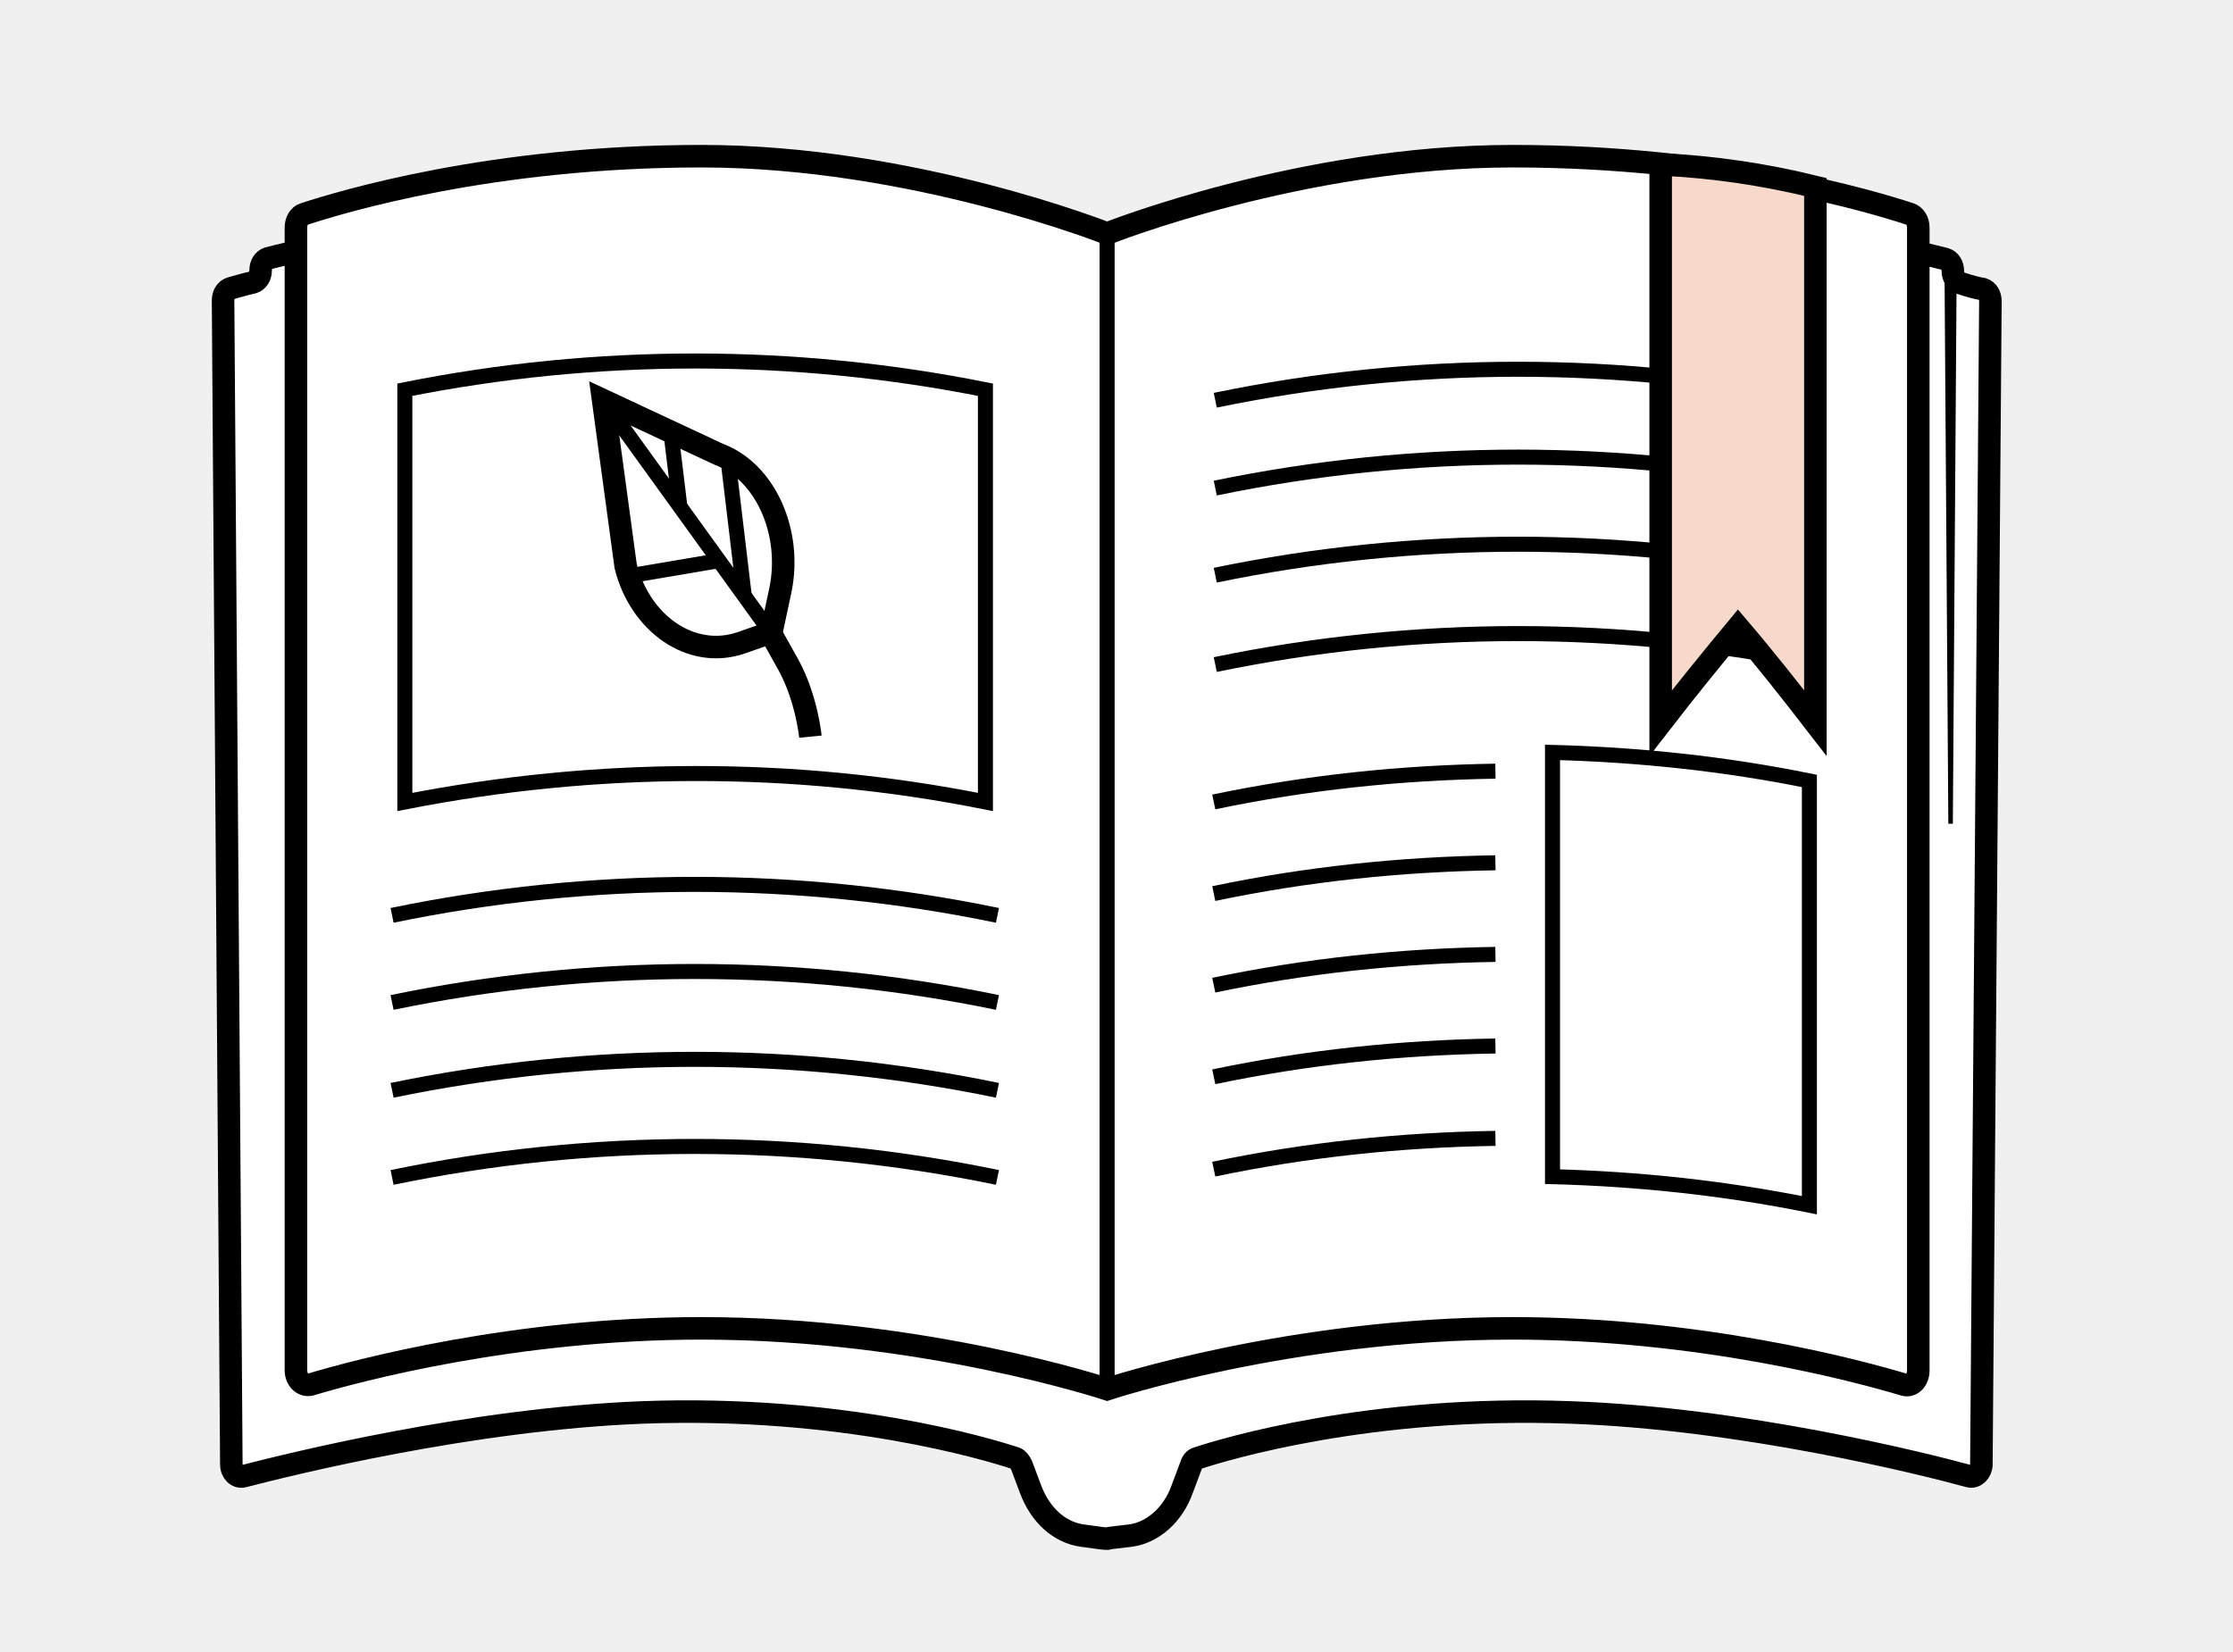
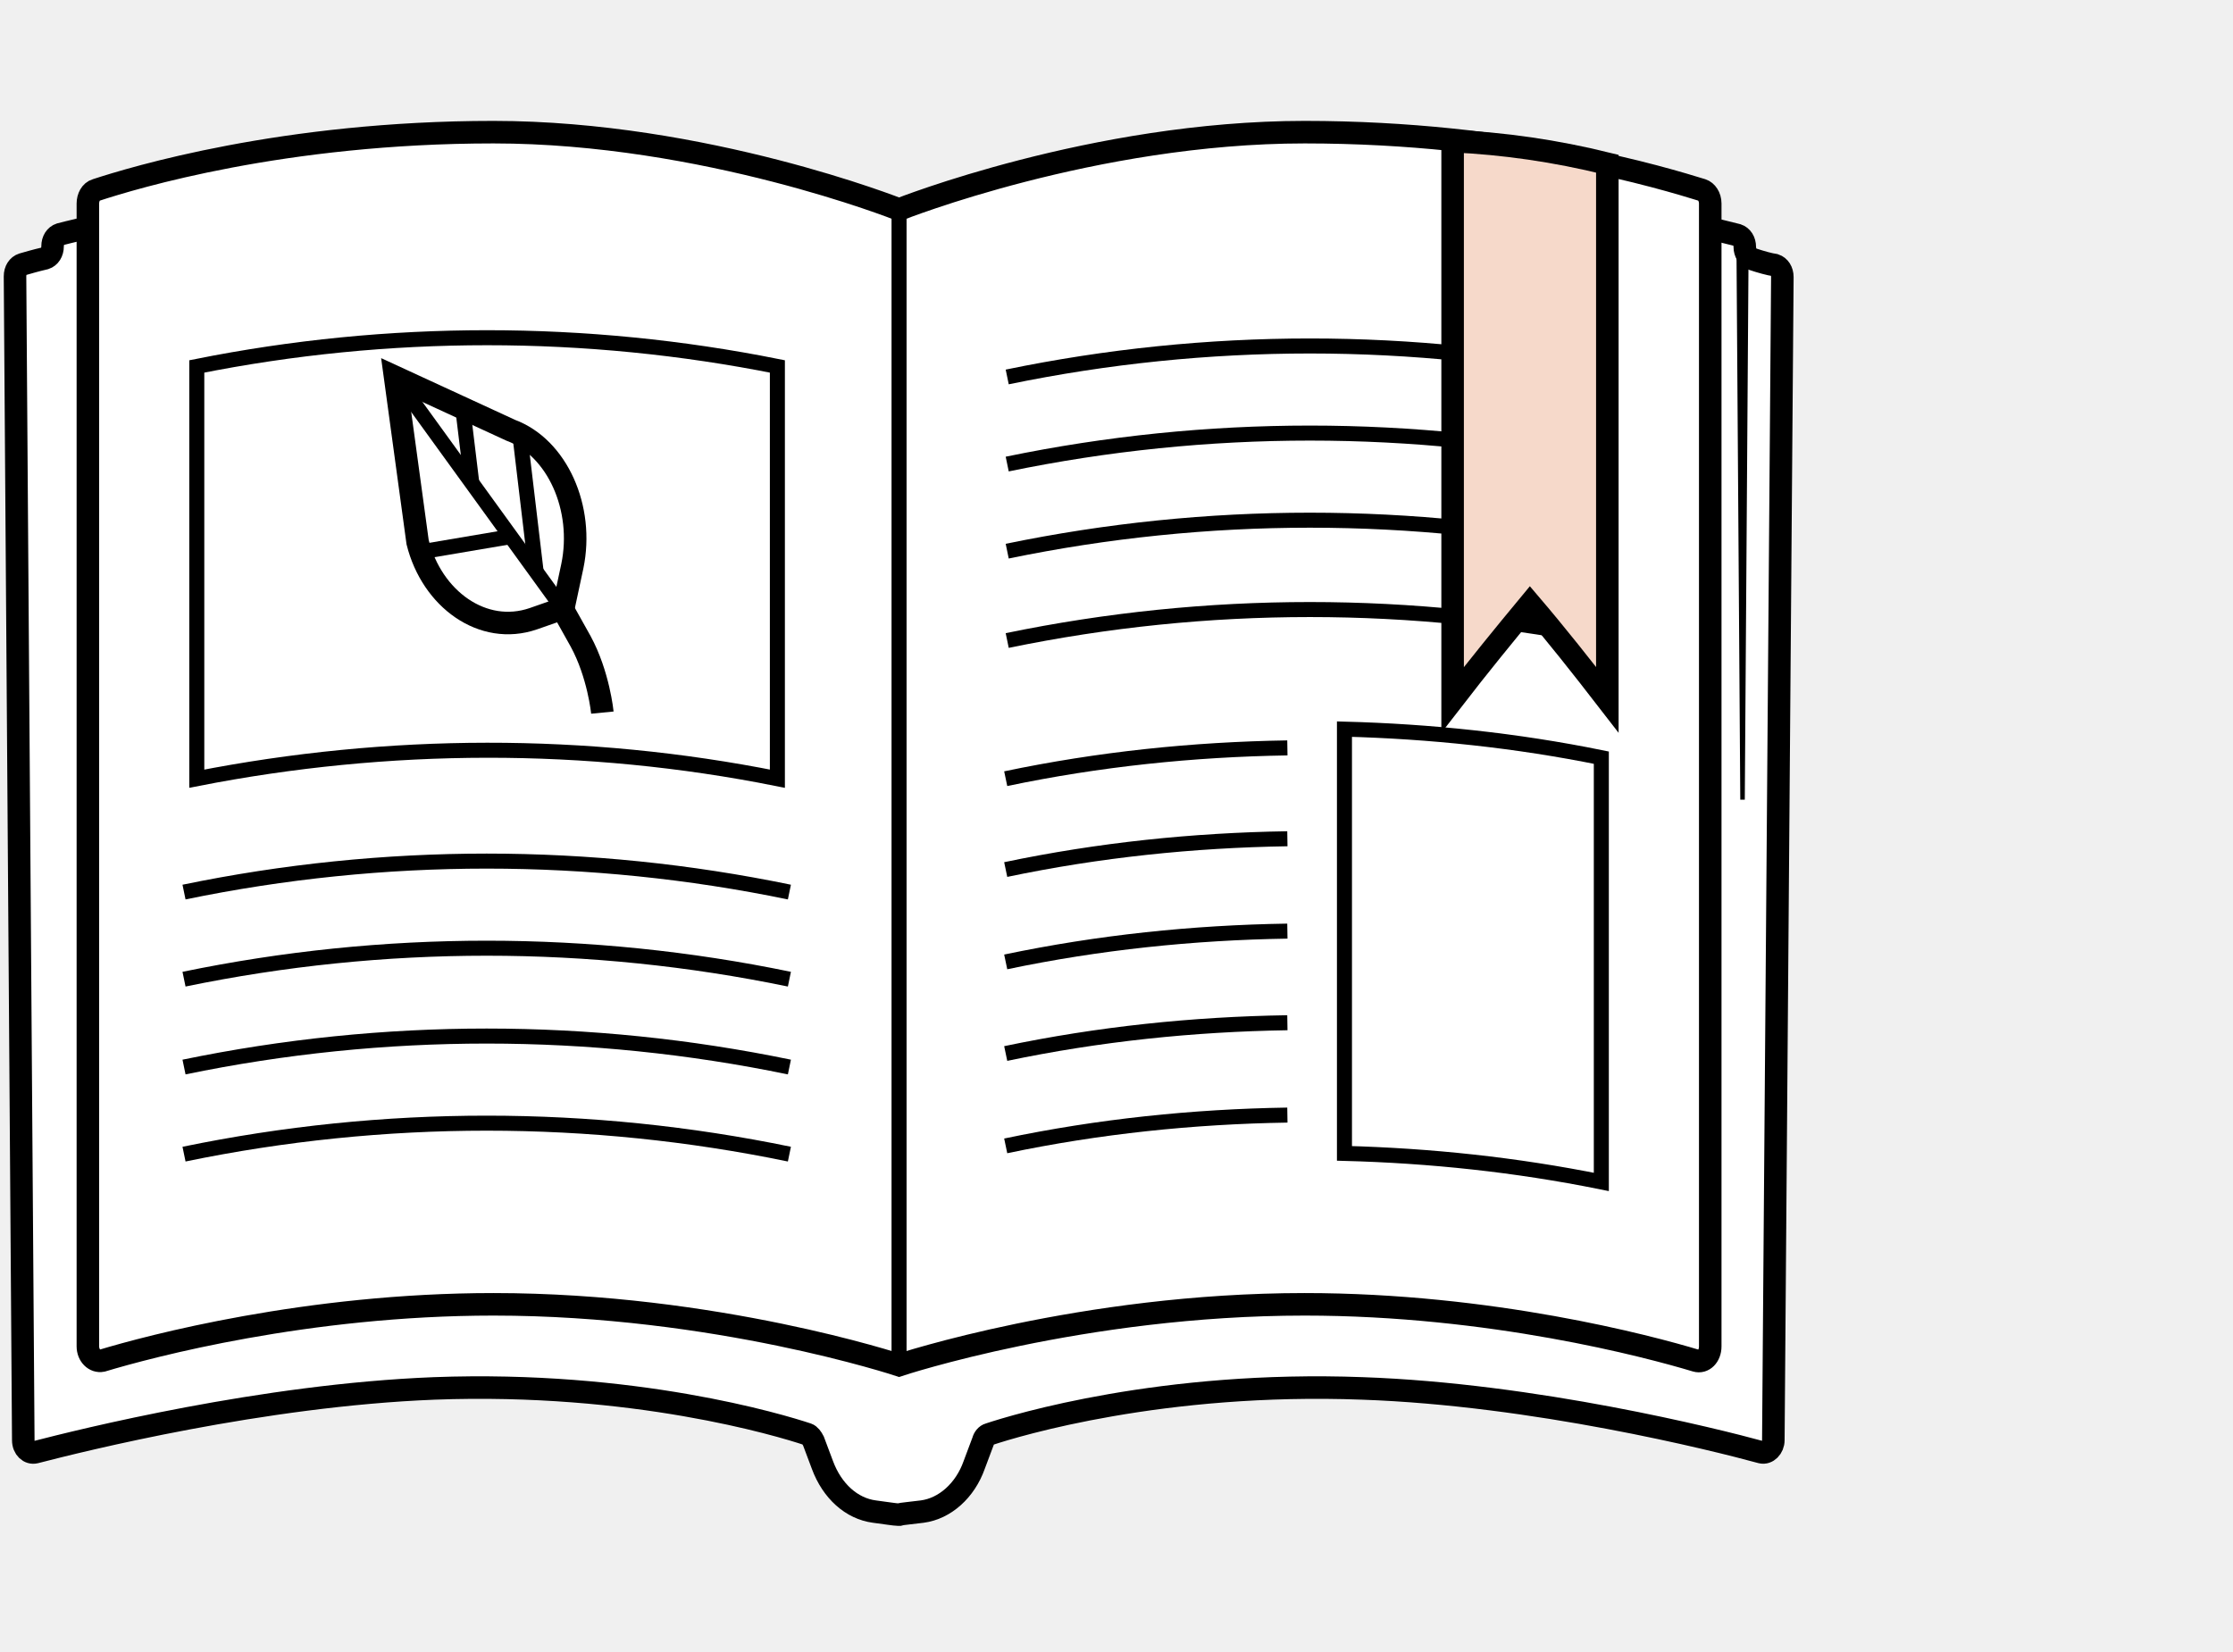
<svg xmlns="http://www.w3.org/2000/svg" version="1.1" id="레이어_1" x="0px" y="0px" viewBox="0 0 297.3 220" style="enable-background:new 0 0 297.3 220;" xml:space="preserve">
  <style type="text/css">
	.st0{fill:#FFFFFF;stroke:#000000;stroke-width:3;stroke-miterlimit:10;}
	.st1{fill:none;}
	.st2{fill:none;stroke:#000000;stroke-width:2;stroke-miterlimit:10;}
	.st3{fill:#F6D9CA;}
	.st4{fill:none;stroke:#000000;stroke-width:3;stroke-miterlimit:10;}
</style>
  <g id="Layer_1">
</g>
  <g id="Layer_2">
    <g>
      <g>
-         <path class="st0" d="M147.4,184.9V32.6c0-0.8,0.5-1.5,1.2-1.6c6-0.5,33.3-2.7,57.6-2.6c28.2,0.1,48.2,4.9,52.8,6.1     c0.6,0.2,1,0.8,1,1.6l0,0c0,0.7,0.4,1.4,1,1.6c1.2,0.4,2.3,0.7,3,0.8c0.6,0.2,1,0.8,1,1.6L263.8,195c0,1-0.8,1.8-1.6,1.6     c-6.2-1.7-30.2-7.7-53.1-8.5c-26.6-1-46.1,4.9-49.7,6.1c-0.4,0.1-0.7,0.5-0.8,0.9l-1.2,3.2c-1.2,3.4-3.9,5.8-6.9,6.2     c-1.5,0.2-2.8,0.3-3.1,0.4c-0.1,0-0.1,0-0.2,0c-0.3,0-1.6-0.2-3.1-0.4c-3-0.4-5.6-2.7-6.9-6.2l-1.2-3.2c-0.2-0.4-0.5-0.8-0.8-0.9     c-3.6-1.2-23.1-7.1-49.7-6.1c-22.9,0.9-46.9,6.9-53.1,8.5c-0.8,0.2-1.6-0.5-1.6-1.6L29.7,40c0-0.8,0.4-1.4,1-1.6     c0.7-0.2,1.7-0.5,3-0.8c0.6-0.2,1-0.8,1-1.6l0,0c0-0.8,0.4-1.4,1-1.6c4.6-1.2,24.7-5.9,52.8-6.1c24.3-0.1,51.6,2.1,57.6,2.6     c0.7,0.1,1.2,0.8,1.2,1.6L147.4,184.9" />
+         <path class="st0" d="M119.7,181.8V29.4c0-0.8,0.5-1.5,1.2-1.6c6-0.5,33.3-2.7,57.6-2.6c28.2,0.1,48.2,4.9,52.8,6.1     c0.6,0.2,1,0.8,1,1.6l0,0c0,0.7,0.4,1.4,1,1.6c1.2,0.4,2.3,0.7,3,0.8c0.6,0.2,1,0.8,1,1.6l-1.2,154.9c0,1-0.8,1.8-1.6,1.6     c-6.2-1.7-30.2-7.7-53.1-8.5c-26.6-1-46.1,4.9-49.7,6.1c-0.4,0.1-0.7,0.5-0.8,0.9l-1.2,3.2c-1.2,3.4-3.9,5.8-6.9,6.2     c-1.5,0.2-2.8,0.3-3.1,0.4c-0.1,0-0.1,0-0.2,0c-0.3,0-1.6-0.2-3.1-0.4c-3-0.4-5.6-2.7-6.9-6.2l-1.2-3.2c-0.2-0.4-0.5-0.8-0.8-0.9     c-3.6-1.2-23.1-7.1-49.7-6.1c-22.9,0.9-46.9,6.9-53.1,8.5c-0.8,0.2-1.6-0.5-1.6-1.6L2,36.8c0-0.8,0.4-1.4,1-1.6     c0.7-0.2,1.7-0.5,3-0.8c0.6-0.2,1-0.8,1-1.6l0,0c0-0.8,0.4-1.4,1-1.6c4.6-1.2,24.7-5.9,52.8-6.1c24.3-0.1,51.6,2.1,57.6,2.6     c0.7,0.1,1.2,0.8,1.2,1.6L119.7,181.8" />
        <g>
-           <line class="st1" x1="259.7" y1="37.3" x2="259.7" y2="109.7" />
-           <polygon points="260,109.7 260.5,37.3 258.9,37.3 259.4,109.7     " />
+           <line class="st1" x1="232" y1="34.2" x2="232" y2="106.5" />
+           <polygon points="232.3,106.5 232.8,34.2 231.2,34.2 231.7,106.5     " />
        </g>
      </g>
      <g>
-         <path class="st0" d="M201.4,20.8c-28.1,0-54,10.3-54,10.3s-25.9-10.3-54-10.3c-28,0-48,6.1-52.9,7.7c-0.7,0.2-1.1,1-1.1,1.8     v152.2c0,1.2,0.9,2.1,1.9,1.9c6.3-1.9,27.3-7.5,52.1-7.5c29.6,0,54,8.1,54,8.1s24.4-8.1,54-8.1c24.8,0,45.8,5.6,52.1,7.5     c1,0.3,1.9-0.6,1.9-1.9V30.3c0-0.9-0.5-1.6-1.1-1.8C249.4,26.9,229.4,20.8,201.4,20.8z" />
-         <line class="st2" x1="147.4" y1="31.1" x2="147.4" y2="184.9" />
+         <path class="st0" d="M173.7,17.6c-28.1,0-54,10.3-54,10.3s-25.9-10.3-54-10.3c-28,0-48,6.1-52.9,7.7c-0.7,0.2-1.1,1-1.1,1.8     v152.2c0,1.2,0.9,2.1,1.9,1.9c6.3-1.9,27.3-7.5,52.1-7.5c29.6,0,54,8.1,54,8.1s24.4-8.1,54-8.1c24.8,0,45.8,5.6,52.1,7.5     c1,0.3,1.9-0.6,1.9-1.9V27.1c0-0.9-0.5-1.6-1.1-1.8C221.7,23.8,201.7,17.6,173.7,17.6z" />
+         <line class="st2" x1="119.7" y1="28" x2="119.7" y2="181.8" />
      </g>
      <g>
-         <path class="st0" d="M107.9,98.1c0,0-0.5-5.1-2.9-9.5c-3.3-5.9-2.4-4.3-2.4-4.3" />
+         <path class="st0" d="M80.2,94.9c0,0-0.5-5.1-2.9-9.5c-3.3-5.9-2.4-4.3-2.4-4.3" />
        <g>
-           <path class="st0" d="M80.3,53.3l15.4,7.2c6.2,2.3,9.8,10.4,8.2,18.1l-1.2,5.6l-4,1.4C92,87.9,85.2,83,83.3,75.4L80.3,53.3z" />
-           <line class="st2" x1="102.6" y1="84.2" x2="80.3" y2="53.3" />
-           <line class="st2" x1="90.5" y1="67.3" x2="89.3" y2="57.4" />
-           <line class="st2" x1="99.1" y1="79.4" x2="96.9" y2="61" />
-           <line class="st2" x1="95.5" y1="74.7" x2="83.7" y2="76.7" />
+           <path class="st0" d="M52.6,50.2L68,57.3c6.2,2.3,9.8,10.4,8.2,18.1L75,81l-4,1.4c-6.7,2.3-13.5-2.6-15.4-10.2L52.6,50.2z" />
+           <line class="st2" x1="74.9" y1="81" x2="52.6" y2="50.2" />
+           <line class="st2" x1="62.8" y1="64.2" x2="61.6" y2="54.3" />
+           <line class="st2" x1="71.4" y1="76.3" x2="69.2" y2="57.8" />
+           <line class="st2" x1="67.8" y1="71.5" x2="56" y2="73.5" />
        </g>
      </g>
      <g>
        <g>
          <g>
-             <path class="st2" d="M52.2,133.5c26.6-5.5,54-5.5,80.6,0" />
-             <path class="st2" d="M52.2,145.2c26.6-5.5,54-5.5,80.6,0" />
-             <path class="st2" d="M52.2,156.8c26.6-5.5,54-5.5,80.6,0" />
-             <path class="st2" d="M52.2,121.9c26.6-5.5,54-5.5,80.6,0" />
+             <path class="st2" d="M24.5,130.4c26.6-5.5,54-5.5,80.6,0" />
+             <path class="st2" d="M24.5,142.1c26.6-5.5,54-5.5,80.6,0" />
+             <path class="st2" d="M24.5,153.7c26.6-5.5,54-5.5,80.6,0" />
+             <path class="st2" d="M24.5,118.8c26.6-5.5,54-5.5,80.6,0" />
          </g>
-           <path class="st2" d="M131.2,106.8c-25.5-5.1-51.8-5-77.3,0c0-18.3,0-36.6,0-54.9c25.5-5.1,51.8-5.1,77.3,0      C131.2,70.3,131.2,88.6,131.2,106.8z" />
+           <path class="st2" d="M103.5,103.7c-25.5-5.1-51.8-5-77.3,0c0-18.3,0-36.6,0-54.9c25.5-5.1,51.8-5.1,77.3,0      C103.5,67.2,103.5,85.4,103.5,103.7z" />
        </g>
      </g>
      <g>
        <g>
          <g>
-             <path class="st2" d="M161.6,131.2c12.4-2.6,24.9-3.9,37.5-4.1" />
-             <path class="st2" d="M161.6,119c12.4-2.6,24.9-3.9,37.5-4.1" />
-             <path class="st2" d="M161.6,106.8c12.4-2.6,24.9-3.9,37.5-4.1" />
-             <path class="st2" d="M161.6,143.4c12.4-2.6,24.9-3.9,37.5-4.1" />
-             <path class="st2" d="M161.6,155.7c12.4-2.6,24.9-3.9,37.5-4.1" />
+             <path class="st2" d="M133.9,128.1c12.4-2.6,24.9-3.9,37.5-4.1" />
+             <path class="st2" d="M133.9,115.8c12.4-2.6,24.9-3.9,37.5-4.1" />
+             <path class="st2" d="M133.9,103.7c12.4-2.6,24.9-3.9,37.5-4.1" />
+             <path class="st2" d="M133.9,140.3c12.4-2.6,24.9-3.9,37.5-4.1" />
+             <path class="st2" d="M133.9,152.6c12.4-2.6,24.9-3.9,37.5-4.1" />
          </g>
          <g>
-             <path class="st2" d="M161.8,53.3c26.6-5.5,54-5.5,80.6,0" />
-             <path class="st2" d="M161.8,65c26.6-5.5,54-5.5,80.6,0" />
-             <path class="st2" d="M161.8,76.6c26.6-5.5,54-5.5,80.6,0" />
-             <path class="st2" d="M161.8,88.5c26.6-5.5,54-5.5,80.6,0" />
+             <path class="st2" d="M134.1,50.2c26.6-5.5,54-5.5,80.6,0" />
+             <path class="st2" d="M134.1,61.8c26.6-5.5,54-5.5,80.6,0" />
+             <path class="st2" d="M134.1,73.4c26.6-5.5,54-5.5,80.6,0" />
+             <path class="st2" d="M134.1,85.3c26.6-5.5,54-5.5,80.6,0" />
          </g>
-           <path class="st2" d="M206.7,156.7c0-18.8,0-37.7,0-56.5c11.4,0.3,22.9,1.5,34.2,3.8c0,18.8,0,37.7,0,56.5      C229.5,158.2,218.1,157,206.7,156.7z" />
+           <path class="st2" d="M179,153.6c0-18.8,0-37.7,0-56.5c11.4,0.3,22.9,1.5,34.2,3.8c0,18.8,0,37.7,0,56.5      C201.8,155.1,190.4,153.9,179,153.6z" />
        </g>
      </g>
      <g>
-         <path class="st3" d="M241.7,96.3c-3.4-4.4-6.8-8.7-10.3-12.8c-3.4,4.1-6.9,8.4-10.3,12.8c0-24.8,0-49.6,0-74.4     c6.8,0.3,13.7,1.3,20.6,3C241.7,48.6,241.7,72.5,241.7,96.3z" />
-         <path class="st4" d="M241.7,96.3c-3.4-4.4-6.8-8.7-10.3-12.8c-3.4,4.1-6.9,8.4-10.3,12.8c0-24.8,0-49.6,0-74.4     c6.8,0.3,13.7,1.3,20.6,3C241.7,48.6,241.7,72.5,241.7,96.3z" />
+         <path class="st3" d="M214,93.2c-3.4-4.4-6.8-8.7-10.3-12.8c-3.4,4.1-6.9,8.4-10.3,12.8c0-24.8,0-49.6,0-74.4     c6.8,0.3,13.7,1.3,20.6,3C214,45.4,214,69.3,214,93.2z" />
+         <path class="st4" d="M214,93.2c-3.4-4.4-6.8-8.7-10.3-12.8c-3.4,4.1-6.9,8.4-10.3,12.8c0-24.8,0-49.6,0-74.4     c6.8,0.3,13.7,1.3,20.6,3C214,45.4,214,69.3,214,93.2z" />
      </g>
    </g>
  </g>
</svg>
